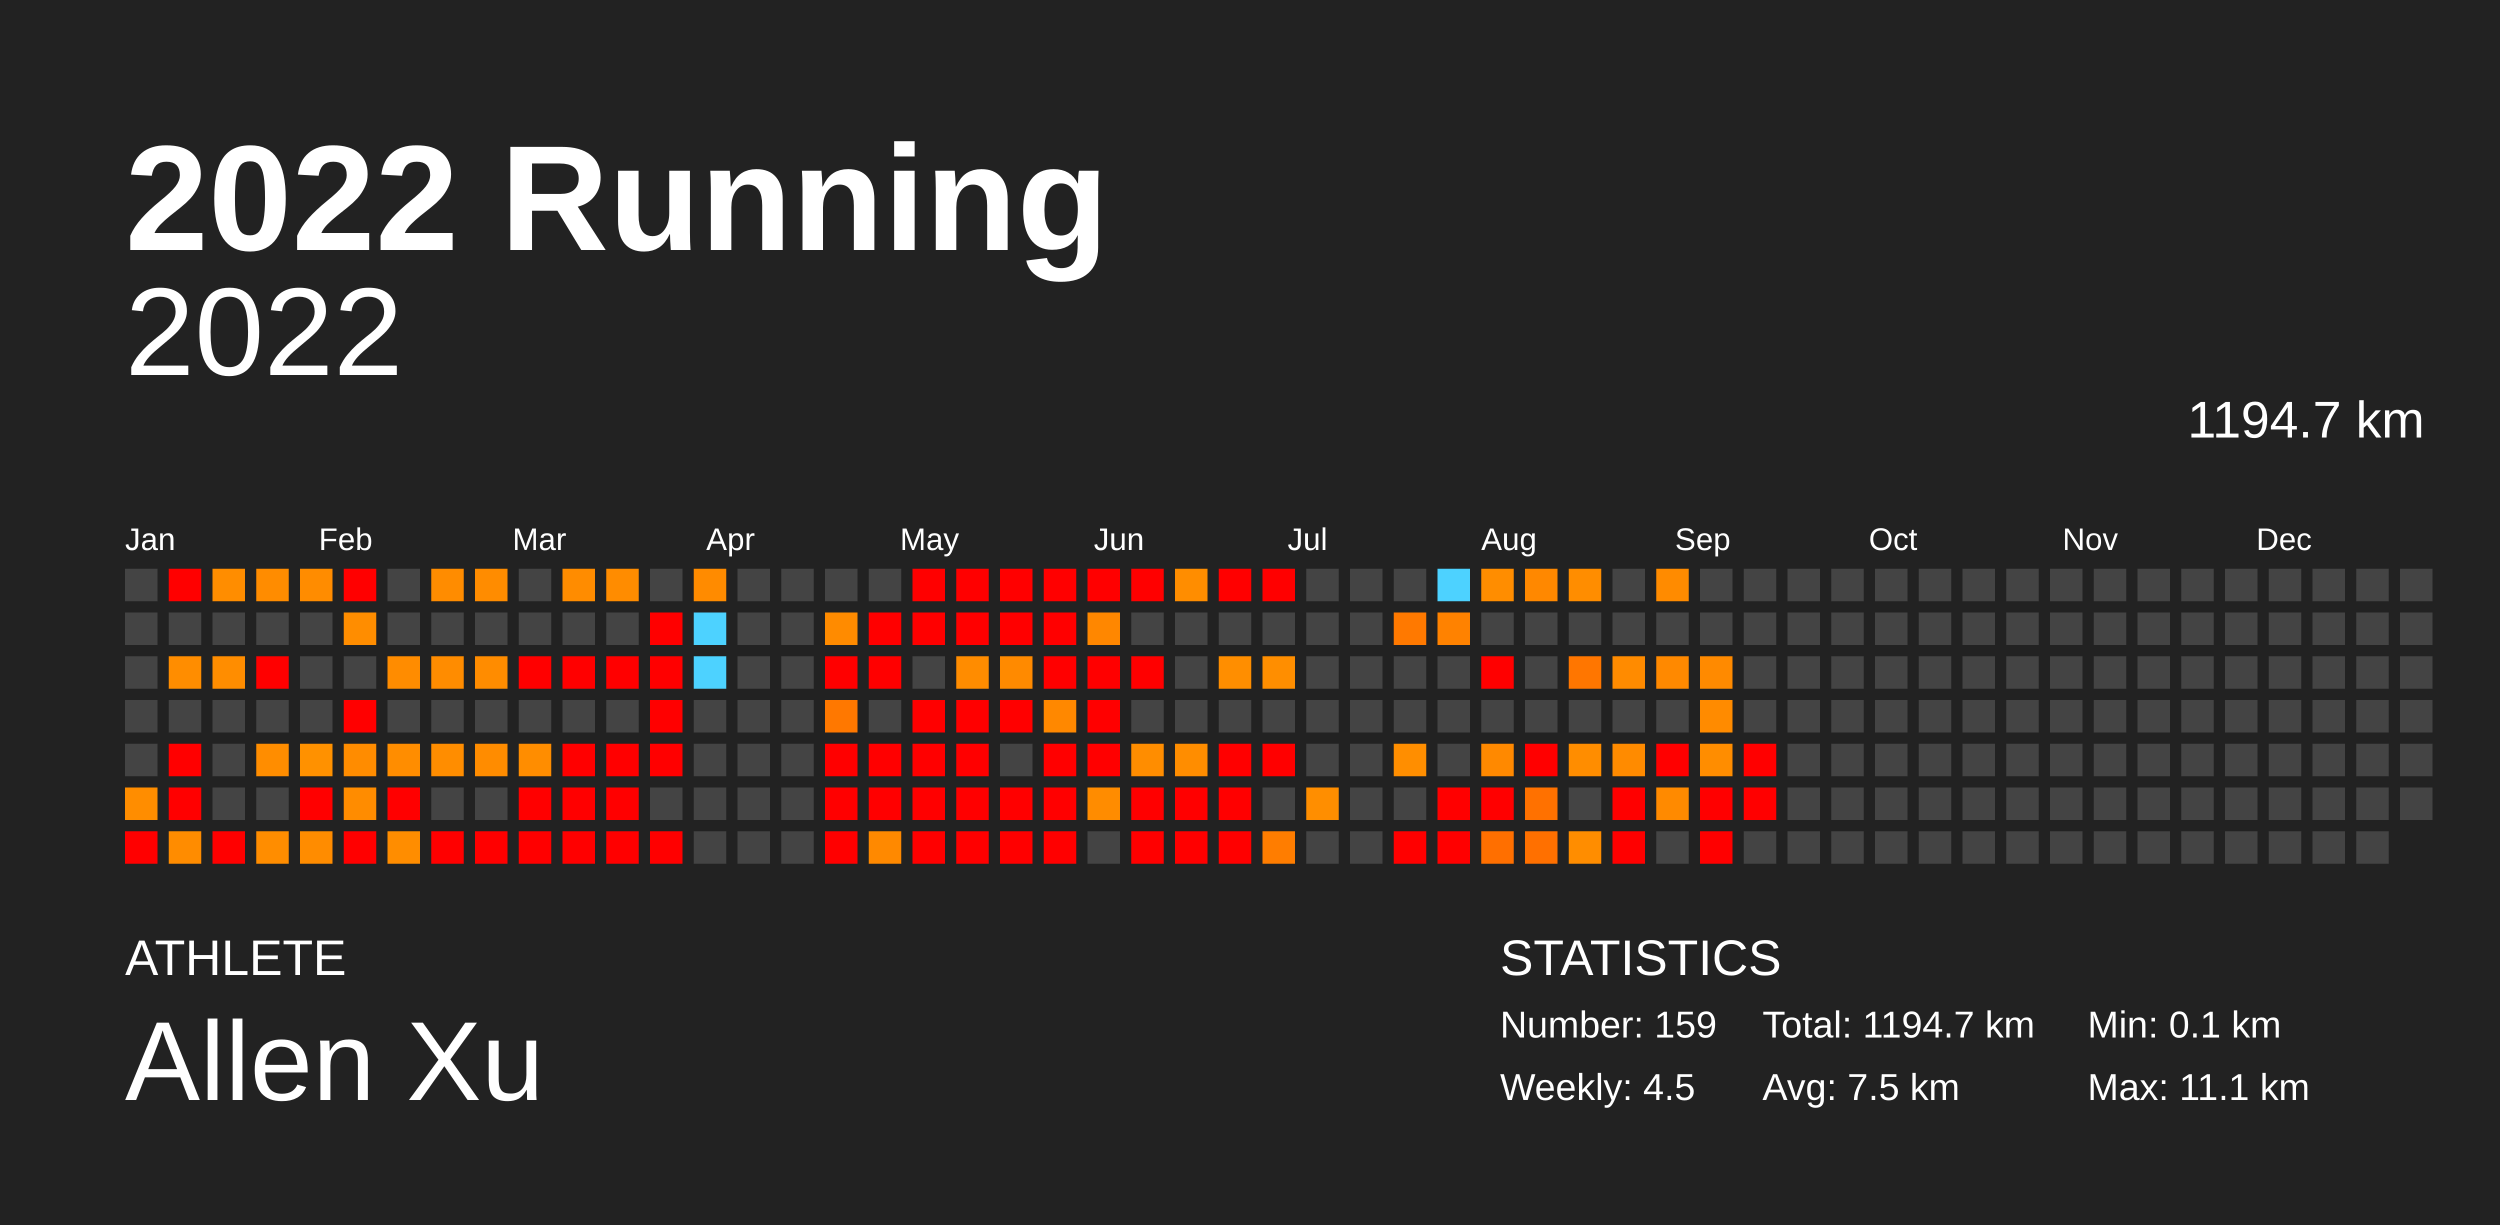
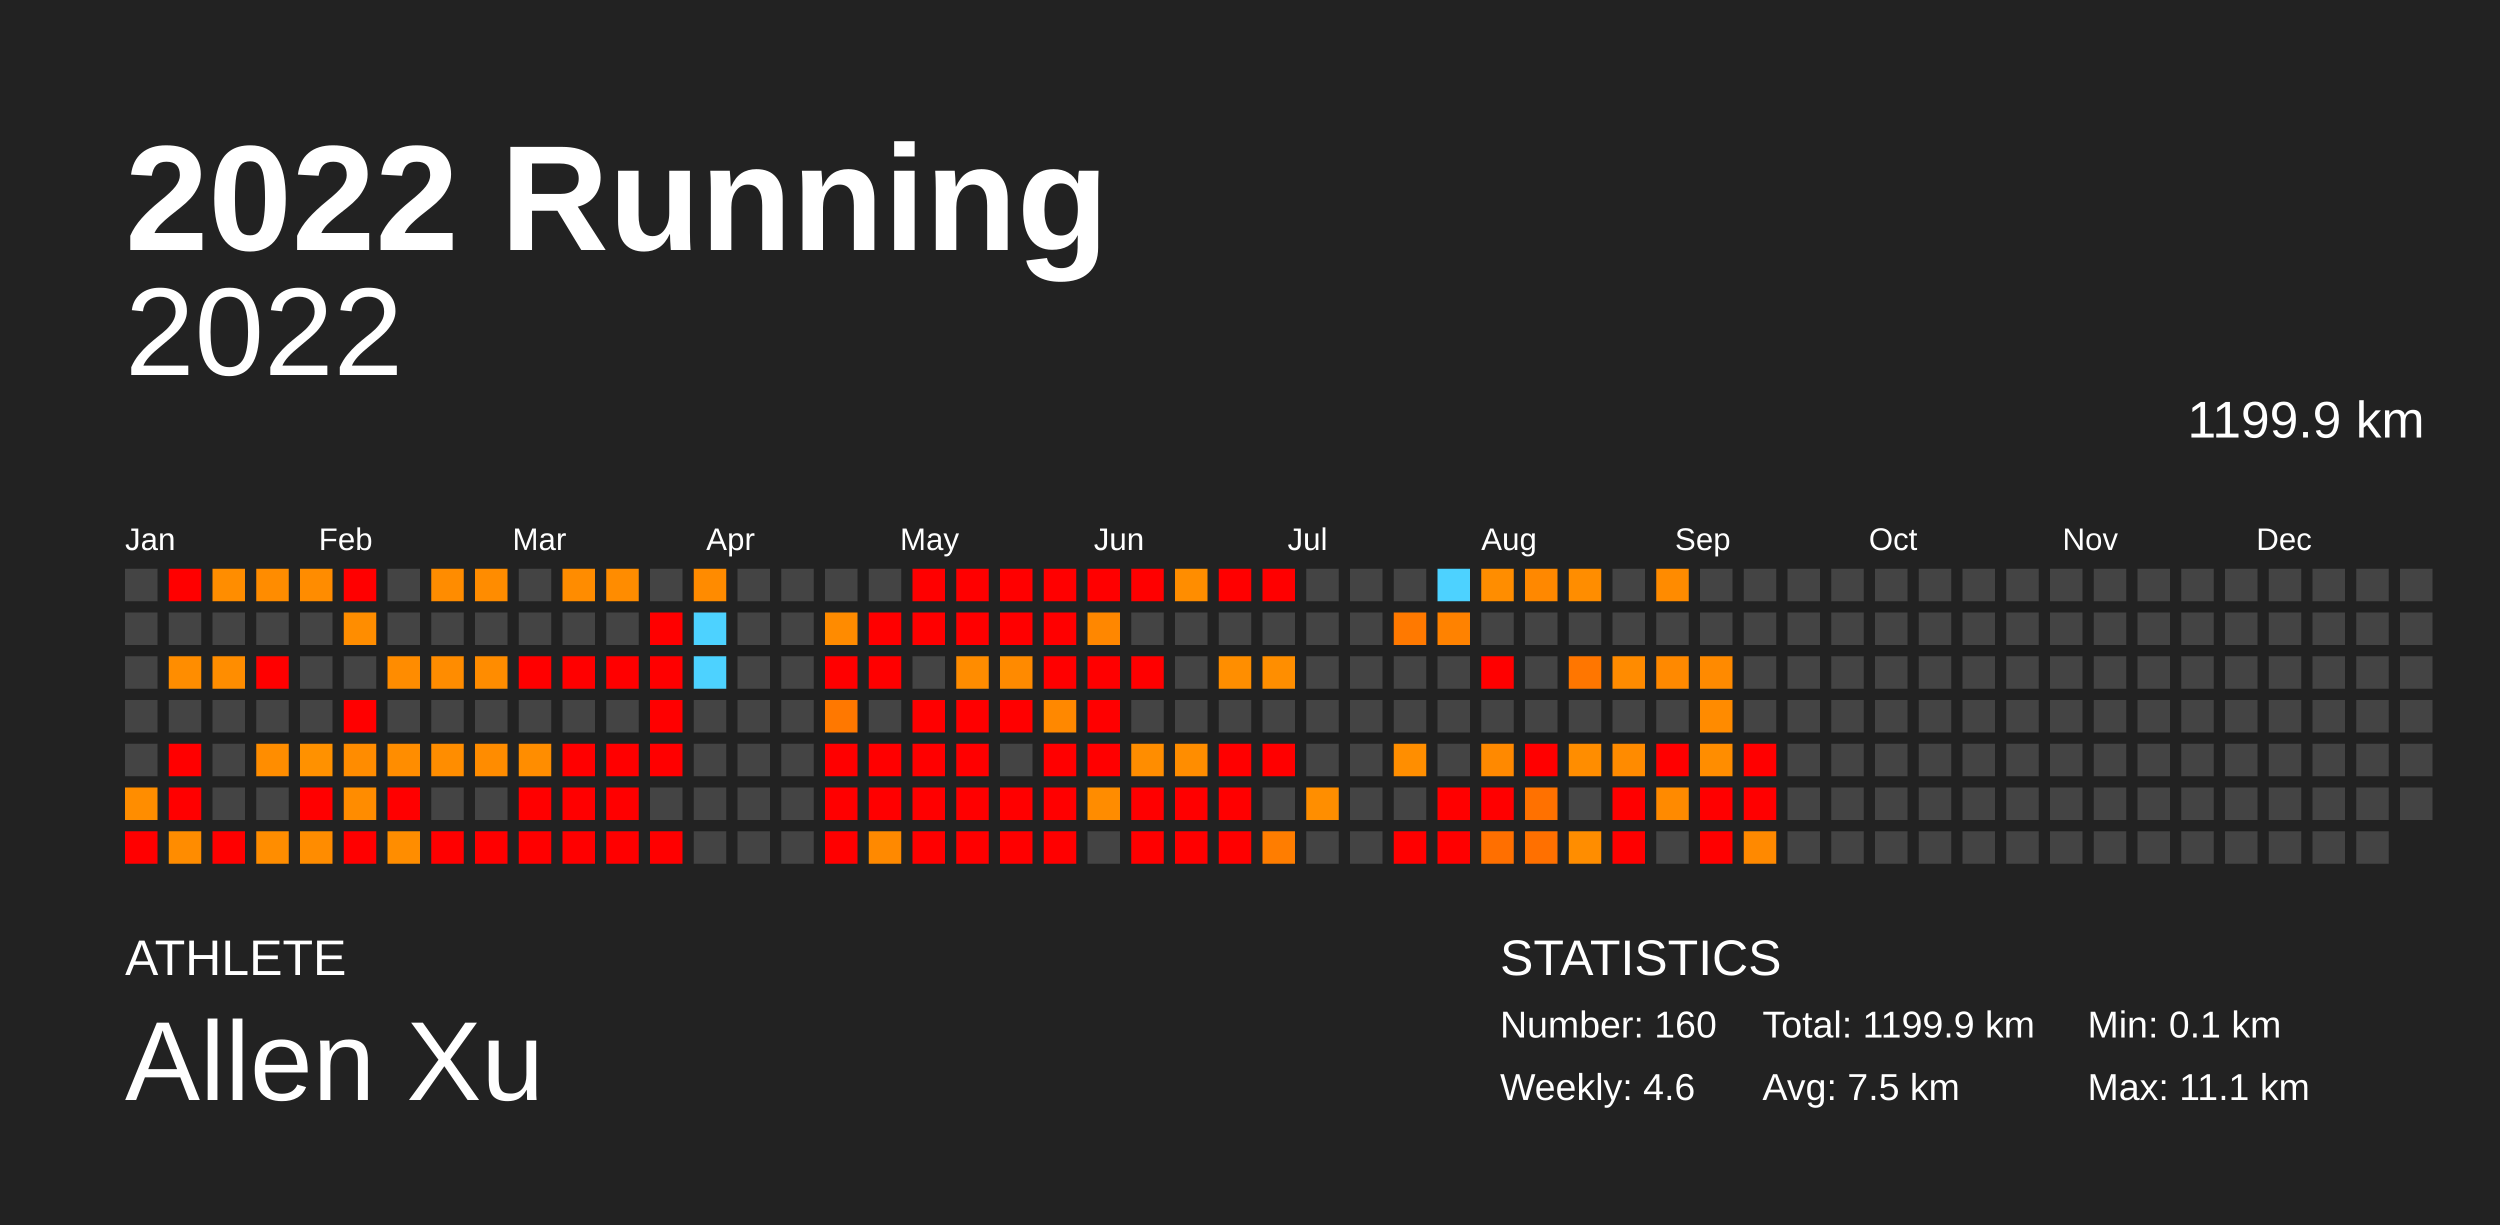
<svg xmlns="http://www.w3.org/2000/svg" baseProfile="full" height="98mm" version="1.1" viewBox="0,0,200,98" width="200mm">
  <defs />
  <rect fill="#222222" height="98" width="200" x="0" y="0" />
  <text fill="#FFFFFF" style="font-size:12px; font-family:Arial; font-weight:bold;" x="10" y="20">2022 Running</text>
  <text fill="#FFFFFF" style="font-size:4px; font-family:Arial" x="10" y="78">ATHLETE</text>
  <text fill="#FFFFFF" style="font-size:9px; font-family:Arial" x="10" y="88">Allen Xu</text>
  <text fill="#FFFFFF" style="font-size:4px; font-family:Arial" x="120" y="78">STATISTICS</text>
-   <text fill="#FFFFFF" style="font-size:3px; font-family:Arial" x="120" y="83">Number: 159</text>
-   <text fill="#FFFFFF" style="font-size:3px; font-family:Arial" x="120" y="88">Weekly: 4.5</text>
-   <text fill="#FFFFFF" style="font-size:3px; font-family:Arial" x="141" y="83">Total: 1194.7 km</text>
+   <text fill="#FFFFFF" style="font-size:3px; font-family:Arial" x="120" y="83">Number: 160</text>
+   <text fill="#FFFFFF" style="font-size:3px; font-family:Arial" x="120" y="88">Weekly: 4.6</text>
+   <text fill="#FFFFFF" style="font-size:3px; font-family:Arial" x="141" y="83">Total: 1199.9 km</text>
  <text fill="#FFFFFF" style="font-size:3px; font-family:Arial" x="141" y="88">Avg: 7.5 km</text>
  <text fill="#FFFFFF" style="font-size:3px; font-family:Arial" x="167" y="83">Min: 0.1 km</text>
  <text fill="#FFFFFF" style="font-size:3px; font-family:Arial" x="167" y="88">Max: 11.1 km</text>
  <text alignment-baseline="hanging" fill="#FFFFFF" style="font-size:10.0px; font-family:Arial;" x="10" y="30">2022</text>
-   <text alignment-baseline="hanging" fill="#FFFFFF" style="font-size:4.125px; font-family:Arial;" x="175" y="35">1194.7 km</text>
+   <text alignment-baseline="hanging" fill="#FFFFFF" style="font-size:4.125px; font-family:Arial;" x="175" y="35">1199.9 km</text>
  <text fill="#FFFFFF" style="font-size:2.5px; font-family:Arial" x="10.0" y="44">Jan</text>
  <text fill="#FFFFFF" style="font-size:2.5px; font-family:Arial" x="25.5" y="44">Feb</text>
  <text fill="#FFFFFF" style="font-size:2.5px; font-family:Arial" x="41.0" y="44">Mar</text>
  <text fill="#FFFFFF" style="font-size:2.5px; font-family:Arial" x="56.5" y="44">Apr</text>
  <text fill="#FFFFFF" style="font-size:2.5px; font-family:Arial" x="72.0" y="44">May</text>
  <text fill="#FFFFFF" style="font-size:2.5px; font-family:Arial" x="87.5" y="44">Jun</text>
  <text fill="#FFFFFF" style="font-size:2.5px; font-family:Arial" x="103.0" y="44">Jul</text>
  <text fill="#FFFFFF" style="font-size:2.5px; font-family:Arial" x="118.5" y="44">Aug</text>
  <text fill="#FFFFFF" style="font-size:2.5px; font-family:Arial" x="134.0" y="44">Sep</text>
  <text fill="#FFFFFF" style="font-size:2.5px; font-family:Arial" x="149.5" y="44">Oct</text>
  <text fill="#FFFFFF" style="font-size:2.5px; font-family:Arial" x="165.0" y="44">Nov</text>
  <text fill="#FFFFFF" style="font-size:2.5px; font-family:Arial" x="180.5" y="44">Dec</text>
  <rect fill="#444444" height="2.6" width="2.6" x="10.0" y="45.5" />
  <rect fill="#444444" height="2.6" width="2.6" x="10.0" y="49.0" />
  <rect fill="#444444" height="2.6" width="2.6" x="10.0" y="52.5" />
  <rect fill="#444444" height="2.6" width="2.6" x="10.0" y="56.0" />
  <rect fill="#444444" height="2.6" width="2.6" x="10.0" y="59.5" />
  <rect fill="#ff8d00" height="2.6" width="2.6" x="10.0" y="63.0" />
  <rect fill="red" height="2.6" width="2.6" x="10.0" y="66.5" />
  <rect fill="red" height="2.6" width="2.6" x="13.5" y="45.5" />
  <rect fill="#444444" height="2.6" width="2.6" x="13.5" y="49.0" />
  <rect fill="#ff8d00" height="2.6" width="2.6" x="13.5" y="52.5" />
  <rect fill="#444444" height="2.6" width="2.6" x="13.5" y="56.0" />
  <rect fill="red" height="2.6" width="2.6" x="13.5" y="59.5" />
  <rect fill="red" height="2.6" width="2.6" x="13.5" y="63.0" />
  <rect fill="#ff8c00" height="2.6" width="2.6" x="13.5" y="66.5" />
  <rect fill="#ff8d00" height="2.6" width="2.6" x="17.0" y="45.5" />
  <rect fill="#444444" height="2.6" width="2.6" x="17.0" y="49.0" />
  <rect fill="#ff8d00" height="2.6" width="2.6" x="17.0" y="52.5" />
  <rect fill="#444444" height="2.6" width="2.6" x="17.0" y="56.0" />
  <rect fill="#444444" height="2.6" width="2.6" x="17.0" y="59.5" />
  <rect fill="#444444" height="2.6" width="2.6" x="17.0" y="63.0" />
  <rect fill="red" height="2.6" width="2.6" x="17.0" y="66.5" />
  <rect fill="#ff8c00" height="2.6" width="2.6" x="20.5" y="45.5" />
  <rect fill="#444444" height="2.6" width="2.6" x="20.5" y="49.0" />
  <rect fill="red" height="2.6" width="2.6" x="20.5" y="52.5" />
  <rect fill="#444444" height="2.6" width="2.6" x="20.5" y="56.0" />
  <rect fill="#ff8d00" height="2.6" width="2.6" x="20.5" y="59.5" />
  <rect fill="#444444" height="2.6" width="2.6" x="20.5" y="63.0" />
  <rect fill="#ff8d00" height="2.6" width="2.6" x="20.5" y="66.5" />
  <rect fill="#ff8c00" height="2.6" width="2.6" x="24.0" y="45.5" />
  <rect fill="#444444" height="2.6" width="2.6" x="24.0" y="49.0" />
  <rect fill="#444444" height="2.6" width="2.6" x="24.0" y="52.5" />
  <rect fill="#444444" height="2.6" width="2.6" x="24.0" y="56.0" />
  <rect fill="#ff9100" height="2.6" width="2.6" x="24.0" y="59.5" />
  <rect fill="red" height="2.6" width="2.6" x="24.0" y="63.0" />
  <rect fill="#ff8c00" height="2.6" width="2.6" x="24.0" y="66.5" />
  <rect fill="red" height="2.6" width="2.6" x="27.5" y="45.5" />
  <rect fill="#ff8d00" height="2.6" width="2.6" x="27.5" y="49.0" />
  <rect fill="#444444" height="2.6" width="2.6" x="27.5" y="52.5" />
  <rect fill="red" height="2.6" width="2.6" x="27.5" y="56.0" />
  <rect fill="#ff8c00" height="2.6" width="2.6" x="27.5" y="59.5" />
  <rect fill="#ff8c00" height="2.6" width="2.6" x="27.5" y="63.0" />
  <rect fill="red" height="2.6" width="2.6" x="27.5" y="66.5" />
  <rect fill="#444444" height="2.6" width="2.6" x="31.0" y="45.5" />
  <rect fill="#444444" height="2.6" width="2.6" x="31.0" y="49.0" />
  <rect fill="#ff8c00" height="2.6" width="2.6" x="31.0" y="52.5" />
  <rect fill="#444444" height="2.6" width="2.6" x="31.0" y="56.0" />
  <rect fill="#ff8d00" height="2.6" width="2.6" x="31.0" y="59.5" />
  <rect fill="red" height="2.6" width="2.6" x="31.0" y="63.0" />
  <rect fill="#ff8d00" height="2.6" width="2.6" x="31.0" y="66.5" />
  <rect fill="#ff8c00" height="2.6" width="2.6" x="34.5" y="45.5" />
  <rect fill="#444444" height="2.6" width="2.6" x="34.5" y="49.0" />
  <rect fill="#ff8c00" height="2.6" width="2.6" x="34.5" y="52.5" />
  <rect fill="#444444" height="2.6" width="2.6" x="34.5" y="56.0" />
  <rect fill="#ff8d00" height="2.6" width="2.6" x="34.5" y="59.5" />
  <rect fill="#444444" height="2.6" width="2.6" x="34.5" y="63.0" />
  <rect fill="red" height="2.6" width="2.6" x="34.5" y="66.5" />
  <rect fill="#ff8c00" height="2.6" width="2.6" x="38.0" y="45.5" />
  <rect fill="#444444" height="2.6" width="2.6" x="38.0" y="49.0" />
  <rect fill="#ff8c00" height="2.6" width="2.6" x="38.0" y="52.5" />
  <rect fill="#444444" height="2.6" width="2.6" x="38.0" y="56.0" />
  <rect fill="#ff8c00" height="2.6" width="2.6" x="38.0" y="59.5" />
  <rect fill="#444444" height="2.6" width="2.6" x="38.0" y="63.0" />
  <rect fill="red" height="2.6" width="2.6" x="38.0" y="66.5" />
  <rect fill="#444444" height="2.6" width="2.6" x="41.5" y="45.5" />
  <rect fill="#444444" height="2.6" width="2.6" x="41.5" y="49.0" />
  <rect fill="red" height="2.6" width="2.6" x="41.5" y="52.5" />
  <rect fill="#444444" height="2.6" width="2.6" x="41.5" y="56.0" />
  <rect fill="#ff8d00" height="2.6" width="2.6" x="41.5" y="59.5" />
  <rect fill="red" height="2.6" width="2.6" x="41.5" y="63.0" />
  <rect fill="red" height="2.6" width="2.6" x="41.5" y="66.5" />
  <rect fill="#ff8c00" height="2.6" width="2.6" x="45.0" y="45.5" />
  <rect fill="#444444" height="2.6" width="2.6" x="45.0" y="49.0" />
  <rect fill="red" height="2.6" width="2.6" x="45.0" y="52.5" />
  <rect fill="#444444" height="2.6" width="2.6" x="45.0" y="56.0" />
  <rect fill="red" height="2.6" width="2.6" x="45.0" y="59.5" />
  <rect fill="red" height="2.6" width="2.6" x="45.0" y="63.0" />
  <rect fill="red" height="2.6" width="2.6" x="45.0" y="66.5" />
  <rect fill="#ff8c00" height="2.6" width="2.6" x="48.5" y="45.5" />
  <rect fill="#444444" height="2.6" width="2.6" x="48.5" y="49.0" />
  <rect fill="red" height="2.6" width="2.6" x="48.5" y="52.5" />
  <rect fill="#444444" height="2.6" width="2.6" x="48.5" y="56.0" />
  <rect fill="red" height="2.6" width="2.6" x="48.5" y="59.5" />
  <rect fill="red" height="2.6" width="2.6" x="48.5" y="63.0" />
  <rect fill="red" height="2.6" width="2.6" x="48.5" y="66.5" />
  <rect fill="#444444" height="2.6" width="2.6" x="52.0" y="45.5" />
  <rect fill="red" height="2.6" width="2.6" x="52.0" y="49.0" />
  <rect fill="red" height="2.6" width="2.6" x="52.0" y="52.5" />
  <rect fill="red" height="2.6" width="2.6" x="52.0" y="56.0" />
  <rect fill="red" height="2.6" width="2.6" x="52.0" y="59.5" />
  <rect fill="#444444" height="2.6" width="2.6" x="52.0" y="63.0" />
  <rect fill="red" height="2.6" width="2.6" x="52.0" y="66.5" />
  <rect fill="#ff8b00" height="2.6" width="2.6" x="55.5" y="45.5" />
  <rect fill="#4dd2ff" height="2.6" width="2.6" x="55.5" y="49.0" />
  <rect fill="#4dd2ff" height="2.6" width="2.6" x="55.5" y="52.5" />
  <rect fill="#444444" height="2.6" width="2.6" x="55.5" y="56.0" />
  <rect fill="#444444" height="2.6" width="2.6" x="55.5" y="59.5" />
  <rect fill="#444444" height="2.6" width="2.6" x="55.5" y="63.0" />
  <rect fill="#444444" height="2.6" width="2.6" x="55.5" y="66.5" />
  <rect fill="#444444" height="2.6" width="2.6" x="59.0" y="45.5" />
  <rect fill="#444444" height="2.6" width="2.6" x="59.0" y="49.0" />
  <rect fill="#444444" height="2.6" width="2.6" x="59.0" y="52.5" />
  <rect fill="#444444" height="2.6" width="2.6" x="59.0" y="56.0" />
  <rect fill="#444444" height="2.6" width="2.6" x="59.0" y="59.5" />
  <rect fill="#444444" height="2.6" width="2.6" x="59.0" y="63.0" />
  <rect fill="#444444" height="2.6" width="2.6" x="59.0" y="66.5" />
  <rect fill="#444444" height="2.6" width="2.6" x="62.5" y="45.5" />
  <rect fill="#444444" height="2.6" width="2.6" x="62.5" y="49.0" />
  <rect fill="#444444" height="2.6" width="2.6" x="62.5" y="52.5" />
  <rect fill="#444444" height="2.6" width="2.6" x="62.5" y="56.0" />
  <rect fill="#444444" height="2.6" width="2.6" x="62.5" y="59.5" />
  <rect fill="#444444" height="2.6" width="2.6" x="62.5" y="63.0" />
  <rect fill="#444444" height="2.6" width="2.6" x="62.5" y="66.5" />
  <rect fill="#444444" height="2.6" width="2.6" x="66.0" y="45.5" />
  <rect fill="#ff8b00" height="2.6" width="2.6" x="66.0" y="49.0" />
  <rect fill="red" height="2.6" width="2.6" x="66.0" y="52.5" />
  <rect fill="#ff7800" height="2.6" width="2.6" x="66.0" y="56.0" />
  <rect fill="red" height="2.6" width="2.6" x="66.0" y="59.5" />
  <rect fill="red" height="2.6" width="2.6" x="66.0" y="63.0" />
  <rect fill="red" height="2.6" width="2.6" x="66.0" y="66.5" />
  <rect fill="#444444" height="2.6" width="2.6" x="69.5" y="45.5" />
  <rect fill="red" height="2.6" width="2.6" x="69.5" y="49.0" />
  <rect fill="red" height="2.6" width="2.6" x="69.5" y="52.5" />
  <rect fill="#444444" height="2.6" width="2.6" x="69.5" y="56.0" />
  <rect fill="red" height="2.6" width="2.6" x="69.5" y="59.5" />
  <rect fill="red" height="2.6" width="2.6" x="69.5" y="63.0" />
  <rect fill="#ff8900" height="2.6" width="2.6" x="69.5" y="66.5" />
  <rect fill="red" height="2.6" width="2.6" x="73.0" y="45.5" />
  <rect fill="red" height="2.6" width="2.6" x="73.0" y="49.0" />
  <rect fill="#444444" height="2.6" width="2.6" x="73.0" y="52.5" />
  <rect fill="red" height="2.6" width="2.6" x="73.0" y="56.0" />
  <rect fill="red" height="2.6" width="2.6" x="73.0" y="59.5" />
  <rect fill="red" height="2.6" width="2.6" x="73.0" y="63.0" />
  <rect fill="red" height="2.6" width="2.6" x="73.0" y="66.5" />
  <rect fill="red" height="2.6" width="2.6" x="76.5" y="45.5" />
  <rect fill="red" height="2.6" width="2.6" x="76.5" y="49.0" />
  <rect fill="#ff8c00" height="2.6" width="2.6" x="76.5" y="52.5" />
  <rect fill="red" height="2.6" width="2.6" x="76.5" y="56.0" />
  <rect fill="red" height="2.6" width="2.6" x="76.5" y="59.5" />
  <rect fill="red" height="2.6" width="2.6" x="76.5" y="63.0" />
  <rect fill="red" height="2.6" width="2.6" x="76.5" y="66.5" />
  <rect fill="red" height="2.6" width="2.6" x="80.0" y="45.5" />
  <rect fill="red" height="2.6" width="2.6" x="80.0" y="49.0" />
  <rect fill="#ff8a00" height="2.6" width="2.6" x="80.0" y="52.5" />
  <rect fill="red" height="2.6" width="2.6" x="80.0" y="56.0" />
  <rect fill="#444444" height="2.6" width="2.6" x="80.0" y="59.5" />
  <rect fill="red" height="2.6" width="2.6" x="80.0" y="63.0" />
  <rect fill="red" height="2.6" width="2.6" x="80.0" y="66.5" />
  <rect fill="red" height="2.6" width="2.6" x="83.5" y="45.5" />
  <rect fill="red" height="2.6" width="2.6" x="83.5" y="49.0" />
  <rect fill="red" height="2.6" width="2.6" x="83.5" y="52.5" />
  <rect fill="#ff8800" height="2.6" width="2.6" x="83.5" y="56.0" />
  <rect fill="red" height="2.6" width="2.6" x="83.5" y="59.5" />
  <rect fill="red" height="2.6" width="2.6" x="83.5" y="63.0" />
  <rect fill="red" height="2.6" width="2.6" x="83.5" y="66.5" />
  <rect fill="red" height="2.6" width="2.6" x="87.0" y="45.5" />
  <rect fill="#ff8700" height="2.6" width="2.6" x="87.0" y="49.0" />
  <rect fill="red" height="2.6" width="2.6" x="87.0" y="52.5" />
  <rect fill="red" height="2.6" width="2.6" x="87.0" y="56.0" />
  <rect fill="red" height="2.6" width="2.6" x="87.0" y="59.5" />
  <rect fill="#ff8c00" height="2.6" width="2.6" x="87.0" y="63.0" />
  <rect fill="#444444" height="2.6" width="2.6" x="87.0" y="66.5" />
  <rect fill="red" height="2.6" width="2.6" x="90.5" y="45.5" />
  <rect fill="#444444" height="2.6" width="2.6" x="90.5" y="49.0" />
  <rect fill="red" height="2.6" width="2.6" x="90.5" y="52.5" />
  <rect fill="#444444" height="2.6" width="2.6" x="90.5" y="56.0" />
  <rect fill="#ff8d00" height="2.6" width="2.6" x="90.5" y="59.5" />
  <rect fill="red" height="2.6" width="2.6" x="90.5" y="63.0" />
  <rect fill="red" height="2.6" width="2.6" x="90.5" y="66.5" />
  <rect fill="#ff8d00" height="2.6" width="2.6" x="94.0" y="45.5" />
  <rect fill="#444444" height="2.6" width="2.6" x="94.0" y="49.0" />
  <rect fill="#444444" height="2.6" width="2.6" x="94.0" y="52.5" />
  <rect fill="#444444" height="2.6" width="2.6" x="94.0" y="56.0" />
  <rect fill="#ff8d00" height="2.6" width="2.6" x="94.0" y="59.5" />
  <rect fill="red" height="2.6" width="2.6" x="94.0" y="63.0" />
  <rect fill="red" height="2.6" width="2.6" x="94.0" y="66.5" />
  <rect fill="red" height="2.6" width="2.6" x="97.5" y="45.5" />
  <rect fill="#444444" height="2.6" width="2.6" x="97.5" y="49.0" />
  <rect fill="#ff8e00" height="2.6" width="2.6" x="97.5" y="52.5" />
  <rect fill="#444444" height="2.6" width="2.6" x="97.5" y="56.0" />
  <rect fill="red" height="2.6" width="2.6" x="97.5" y="59.5" />
  <rect fill="red" height="2.6" width="2.6" x="97.5" y="63.0" />
  <rect fill="red" height="2.6" width="2.6" x="97.5" y="66.5" />
  <rect fill="red" height="2.6" width="2.6" x="101.0" y="45.5" />
  <rect fill="#444444" height="2.6" width="2.6" x="101.0" y="49.0" />
  <rect fill="#ff8e00" height="2.6" width="2.6" x="101.0" y="52.5" />
  <rect fill="#444444" height="2.6" width="2.6" x="101.0" y="56.0" />
  <rect fill="red" height="2.6" width="2.6" x="101.0" y="59.5" />
  <rect fill="#444444" height="2.6" width="2.6" x="101.0" y="63.0" />
  <rect fill="#ff7d00" height="2.6" width="2.6" x="101.0" y="66.5" />
  <rect fill="#444444" height="2.6" width="2.6" x="104.5" y="45.5" />
  <rect fill="#444444" height="2.6" width="2.6" x="104.5" y="49.0" />
  <rect fill="#444444" height="2.6" width="2.6" x="104.5" y="52.5" />
  <rect fill="#444444" height="2.6" width="2.6" x="104.5" y="56.0" />
  <rect fill="#444444" height="2.6" width="2.6" x="104.5" y="59.5" />
  <rect fill="#ff8e00" height="2.6" width="2.6" x="104.5" y="63.0" />
  <rect fill="#444444" height="2.6" width="2.6" x="104.5" y="66.5" />
  <rect fill="#444444" height="2.6" width="2.6" x="108.0" y="45.5" />
  <rect fill="#444444" height="2.6" width="2.6" x="108.0" y="49.0" />
  <rect fill="#444444" height="2.6" width="2.6" x="108.0" y="52.5" />
  <rect fill="#444444" height="2.6" width="2.6" x="108.0" y="56.0" />
  <rect fill="#444444" height="2.6" width="2.6" x="108.0" y="59.5" />
  <rect fill="#444444" height="2.6" width="2.6" x="108.0" y="63.0" />
  <rect fill="#444444" height="2.6" width="2.6" x="108.0" y="66.5" />
  <rect fill="#444444" height="2.6" width="2.6" x="111.5" y="45.5" />
  <rect fill="#ff7900" height="2.6" width="2.6" x="111.5" y="49.0" />
  <rect fill="#444444" height="2.6" width="2.6" x="111.5" y="52.5" />
  <rect fill="#444444" height="2.6" width="2.6" x="111.5" y="56.0" />
  <rect fill="#ff8e00" height="2.6" width="2.6" x="111.5" y="59.5" />
  <rect fill="#444444" height="2.6" width="2.6" x="111.5" y="63.0" />
  <rect fill="red" height="2.6" width="2.6" x="111.5" y="66.5" />
  <rect fill="#4dd2ff" height="2.6" width="2.6" x="115.0" y="45.5" />
  <rect fill="#ff8200" height="2.6" width="2.6" x="115.0" y="49.0" />
  <rect fill="#444444" height="2.6" width="2.6" x="115.0" y="52.5" />
  <rect fill="#444444" height="2.6" width="2.6" x="115.0" y="56.0" />
  <rect fill="#444444" height="2.6" width="2.6" x="115.0" y="59.5" />
  <rect fill="red" height="2.6" width="2.6" x="115.0" y="63.0" />
  <rect fill="red" height="2.6" width="2.6" x="115.0" y="66.5" />
  <rect fill="#ff8d00" height="2.6" width="2.6" x="118.5" y="45.5" />
  <rect fill="#444444" height="2.6" width="2.6" x="118.5" y="49.0" />
  <rect fill="red" height="2.6" width="2.6" x="118.5" y="52.5" />
  <rect fill="#444444" height="2.6" width="2.6" x="118.5" y="56.0" />
  <rect fill="#ff8900" height="2.6" width="2.6" x="118.5" y="59.5" />
  <rect fill="red" height="2.6" width="2.6" x="118.5" y="63.0" />
  <rect fill="#ff6f00" height="2.6" width="2.6" x="118.5" y="66.5" />
  <rect fill="#ff8800" height="2.6" width="2.6" x="122.0" y="45.5" />
  <rect fill="#444444" height="2.6" width="2.6" x="122.0" y="49.0" />
  <rect fill="#444444" height="2.6" width="2.6" x="122.0" y="52.5" />
  <rect fill="#444444" height="2.6" width="2.6" x="122.0" y="56.0" />
  <rect fill="red" height="2.6" width="2.6" x="122.0" y="59.5" />
  <rect fill="#ff7100" height="2.6" width="2.6" x="122.0" y="63.0" />
  <rect fill="#ff7000" height="2.6" width="2.6" x="122.0" y="66.5" />
  <rect fill="#ff8d00" height="2.6" width="2.6" x="125.5" y="45.5" />
  <rect fill="#444444" height="2.6" width="2.6" x="125.5" y="49.0" />
  <rect fill="#ff7600" height="2.6" width="2.6" x="125.5" y="52.5" />
  <rect fill="#444444" height="2.6" width="2.6" x="125.5" y="56.0" />
  <rect fill="#ff8d00" height="2.6" width="2.6" x="125.5" y="59.5" />
  <rect fill="#444444" height="2.6" width="2.6" x="125.5" y="63.0" />
  <rect fill="#ff8d00" height="2.6" width="2.6" x="125.5" y="66.5" />
  <rect fill="#444444" height="2.6" width="2.6" x="129.0" y="45.5" />
  <rect fill="#444444" height="2.6" width="2.6" x="129.0" y="49.0" />
  <rect fill="#ff8b00" height="2.6" width="2.6" x="129.0" y="52.5" />
  <rect fill="#444444" height="2.6" width="2.6" x="129.0" y="56.0" />
  <rect fill="#ff8b00" height="2.6" width="2.6" x="129.0" y="59.5" />
  <rect fill="red" height="2.6" width="2.6" x="129.0" y="63.0" />
  <rect fill="red" height="2.6" width="2.6" x="129.0" y="66.5" />
  <rect fill="#ff8b00" height="2.6" width="2.6" x="132.5" y="45.5" />
  <rect fill="#444444" height="2.6" width="2.6" x="132.5" y="49.0" />
  <rect fill="#ff8900" height="2.6" width="2.6" x="132.5" y="52.5" />
  <rect fill="#444444" height="2.6" width="2.6" x="132.5" y="56.0" />
  <rect fill="red" height="2.6" width="2.6" x="132.5" y="59.5" />
  <rect fill="#ff8a00" height="2.6" width="2.6" x="132.5" y="63.0" />
  <rect fill="#444444" height="2.6" width="2.6" x="132.5" y="66.5" />
  <rect fill="#444444" height="2.6" width="2.6" x="136.0" y="45.5" />
  <rect fill="#444444" height="2.6" width="2.6" x="136.0" y="49.0" />
  <rect fill="#ff8a00" height="2.6" width="2.6" x="136.0" y="52.5" />
  <rect fill="#ff8b00" height="2.6" width="2.6" x="136.0" y="56.0" />
  <rect fill="#ff8d00" height="2.6" width="2.6" x="136.0" y="59.5" />
  <rect fill="red" height="2.6" width="2.6" x="136.0" y="63.0" />
  <rect fill="red" height="2.6" width="2.6" x="136.0" y="66.5" />
  <rect fill="#444444" height="2.6" width="2.6" x="139.5" y="45.5" />
  <rect fill="#444444" height="2.6" width="2.6" x="139.5" y="49.0" />
  <rect fill="#444444" height="2.6" width="2.6" x="139.5" y="52.5" />
  <rect fill="#444444" height="2.6" width="2.6" x="139.5" y="56.0" />
  <rect fill="red" height="2.6" width="2.6" x="139.5" y="59.5" />
  <rect fill="red" height="2.6" width="2.6" x="139.5" y="63.0" />
-   <rect fill="#444444" height="2.6" width="2.6" x="139.5" y="66.5" />
+   <rect fill="#ff8900" height="2.6" width="2.6" x="139.5" y="66.5" />
  <rect fill="#444444" height="2.6" width="2.6" x="143.0" y="45.5" />
  <rect fill="#444444" height="2.6" width="2.6" x="143.0" y="49.0" />
  <rect fill="#444444" height="2.6" width="2.6" x="143.0" y="52.5" />
  <rect fill="#444444" height="2.6" width="2.6" x="143.0" y="56.0" />
  <rect fill="#444444" height="2.6" width="2.6" x="143.0" y="59.5" />
  <rect fill="#444444" height="2.6" width="2.6" x="143.0" y="63.0" />
  <rect fill="#444444" height="2.6" width="2.6" x="143.0" y="66.5" />
  <rect fill="#444444" height="2.6" width="2.6" x="146.5" y="45.5" />
  <rect fill="#444444" height="2.6" width="2.6" x="146.5" y="49.0" />
  <rect fill="#444444" height="2.6" width="2.6" x="146.5" y="52.5" />
  <rect fill="#444444" height="2.6" width="2.6" x="146.5" y="56.0" />
  <rect fill="#444444" height="2.6" width="2.6" x="146.5" y="59.5" />
  <rect fill="#444444" height="2.6" width="2.6" x="146.5" y="63.0" />
  <rect fill="#444444" height="2.6" width="2.6" x="146.5" y="66.5" />
  <rect fill="#444444" height="2.6" width="2.6" x="150.0" y="45.5" />
  <rect fill="#444444" height="2.6" width="2.6" x="150.0" y="49.0" />
  <rect fill="#444444" height="2.6" width="2.6" x="150.0" y="52.5" />
  <rect fill="#444444" height="2.6" width="2.6" x="150.0" y="56.0" />
  <rect fill="#444444" height="2.6" width="2.6" x="150.0" y="59.5" />
  <rect fill="#444444" height="2.6" width="2.6" x="150.0" y="63.0" />
  <rect fill="#444444" height="2.6" width="2.6" x="150.0" y="66.5" />
  <rect fill="#444444" height="2.6" width="2.6" x="153.5" y="45.5" />
  <rect fill="#444444" height="2.6" width="2.6" x="153.5" y="49.0" />
  <rect fill="#444444" height="2.6" width="2.6" x="153.5" y="52.5" />
  <rect fill="#444444" height="2.6" width="2.6" x="153.5" y="56.0" />
  <rect fill="#444444" height="2.6" width="2.6" x="153.5" y="59.5" />
  <rect fill="#444444" height="2.6" width="2.6" x="153.5" y="63.0" />
  <rect fill="#444444" height="2.6" width="2.6" x="153.5" y="66.5" />
  <rect fill="#444444" height="2.6" width="2.6" x="157.0" y="45.5" />
  <rect fill="#444444" height="2.6" width="2.6" x="157.0" y="49.0" />
  <rect fill="#444444" height="2.6" width="2.6" x="157.0" y="52.5" />
  <rect fill="#444444" height="2.6" width="2.6" x="157.0" y="56.0" />
  <rect fill="#444444" height="2.6" width="2.6" x="157.0" y="59.5" />
  <rect fill="#444444" height="2.6" width="2.6" x="157.0" y="63.0" />
  <rect fill="#444444" height="2.6" width="2.6" x="157.0" y="66.5" />
  <rect fill="#444444" height="2.6" width="2.6" x="160.5" y="45.5" />
  <rect fill="#444444" height="2.6" width="2.6" x="160.5" y="49.0" />
  <rect fill="#444444" height="2.6" width="2.6" x="160.5" y="52.5" />
  <rect fill="#444444" height="2.6" width="2.6" x="160.5" y="56.0" />
  <rect fill="#444444" height="2.6" width="2.6" x="160.5" y="59.5" />
  <rect fill="#444444" height="2.6" width="2.6" x="160.5" y="63.0" />
  <rect fill="#444444" height="2.6" width="2.6" x="160.5" y="66.5" />
  <rect fill="#444444" height="2.6" width="2.6" x="164.0" y="45.5" />
  <rect fill="#444444" height="2.6" width="2.6" x="164.0" y="49.0" />
  <rect fill="#444444" height="2.6" width="2.6" x="164.0" y="52.5" />
  <rect fill="#444444" height="2.6" width="2.6" x="164.0" y="56.0" />
  <rect fill="#444444" height="2.6" width="2.6" x="164.0" y="59.5" />
  <rect fill="#444444" height="2.6" width="2.6" x="164.0" y="63.0" />
  <rect fill="#444444" height="2.6" width="2.6" x="164.0" y="66.5" />
  <rect fill="#444444" height="2.6" width="2.6" x="167.5" y="45.5" />
  <rect fill="#444444" height="2.6" width="2.6" x="167.5" y="49.0" />
  <rect fill="#444444" height="2.6" width="2.6" x="167.5" y="52.5" />
  <rect fill="#444444" height="2.6" width="2.6" x="167.5" y="56.0" />
  <rect fill="#444444" height="2.6" width="2.6" x="167.5" y="59.5" />
  <rect fill="#444444" height="2.6" width="2.6" x="167.5" y="63.0" />
  <rect fill="#444444" height="2.6" width="2.6" x="167.5" y="66.5" />
  <rect fill="#444444" height="2.6" width="2.6" x="171.0" y="45.5" />
  <rect fill="#444444" height="2.6" width="2.6" x="171.0" y="49.0" />
  <rect fill="#444444" height="2.6" width="2.6" x="171.0" y="52.5" />
  <rect fill="#444444" height="2.6" width="2.6" x="171.0" y="56.0" />
  <rect fill="#444444" height="2.6" width="2.6" x="171.0" y="59.5" />
  <rect fill="#444444" height="2.6" width="2.6" x="171.0" y="63.0" />
  <rect fill="#444444" height="2.6" width="2.6" x="171.0" y="66.5" />
  <rect fill="#444444" height="2.6" width="2.6" x="174.5" y="45.5" />
  <rect fill="#444444" height="2.6" width="2.6" x="174.5" y="49.0" />
  <rect fill="#444444" height="2.6" width="2.6" x="174.5" y="52.5" />
  <rect fill="#444444" height="2.6" width="2.6" x="174.5" y="56.0" />
  <rect fill="#444444" height="2.6" width="2.6" x="174.5" y="59.5" />
  <rect fill="#444444" height="2.6" width="2.6" x="174.5" y="63.0" />
  <rect fill="#444444" height="2.6" width="2.6" x="174.5" y="66.5" />
  <rect fill="#444444" height="2.6" width="2.6" x="178.0" y="45.5" />
  <rect fill="#444444" height="2.6" width="2.6" x="178.0" y="49.0" />
  <rect fill="#444444" height="2.6" width="2.6" x="178.0" y="52.5" />
  <rect fill="#444444" height="2.6" width="2.6" x="178.0" y="56.0" />
  <rect fill="#444444" height="2.6" width="2.6" x="178.0" y="59.5" />
  <rect fill="#444444" height="2.6" width="2.6" x="178.0" y="63.0" />
  <rect fill="#444444" height="2.6" width="2.6" x="178.0" y="66.5" />
  <rect fill="#444444" height="2.6" width="2.6" x="181.5" y="45.5" />
  <rect fill="#444444" height="2.6" width="2.6" x="181.5" y="49.0" />
  <rect fill="#444444" height="2.6" width="2.6" x="181.5" y="52.5" />
  <rect fill="#444444" height="2.6" width="2.6" x="181.5" y="56.0" />
  <rect fill="#444444" height="2.6" width="2.6" x="181.5" y="59.5" />
  <rect fill="#444444" height="2.6" width="2.6" x="181.5" y="63.0" />
  <rect fill="#444444" height="2.6" width="2.6" x="181.5" y="66.5" />
  <rect fill="#444444" height="2.6" width="2.6" x="185.0" y="45.5" />
  <rect fill="#444444" height="2.6" width="2.6" x="185.0" y="49.0" />
  <rect fill="#444444" height="2.6" width="2.6" x="185.0" y="52.5" />
  <rect fill="#444444" height="2.6" width="2.6" x="185.0" y="56.0" />
  <rect fill="#444444" height="2.6" width="2.6" x="185.0" y="59.5" />
  <rect fill="#444444" height="2.6" width="2.6" x="185.0" y="63.0" />
  <rect fill="#444444" height="2.6" width="2.6" x="185.0" y="66.5" />
  <rect fill="#444444" height="2.6" width="2.6" x="188.5" y="45.5" />
  <rect fill="#444444" height="2.6" width="2.6" x="188.5" y="49.0" />
  <rect fill="#444444" height="2.6" width="2.6" x="188.5" y="52.5" />
  <rect fill="#444444" height="2.6" width="2.6" x="188.5" y="56.0" />
  <rect fill="#444444" height="2.6" width="2.6" x="188.5" y="59.5" />
  <rect fill="#444444" height="2.6" width="2.6" x="188.5" y="63.0" />
  <rect fill="#444444" height="2.6" width="2.6" x="188.5" y="66.5" />
  <rect fill="#444444" height="2.6" width="2.6" x="192.0" y="45.5" />
  <rect fill="#444444" height="2.6" width="2.6" x="192.0" y="49.0" />
  <rect fill="#444444" height="2.6" width="2.6" x="192.0" y="52.5" />
  <rect fill="#444444" height="2.6" width="2.6" x="192.0" y="56.0" />
  <rect fill="#444444" height="2.6" width="2.6" x="192.0" y="59.5" />
  <rect fill="#444444" height="2.6" width="2.6" x="192.0" y="63.0" />
</svg>
